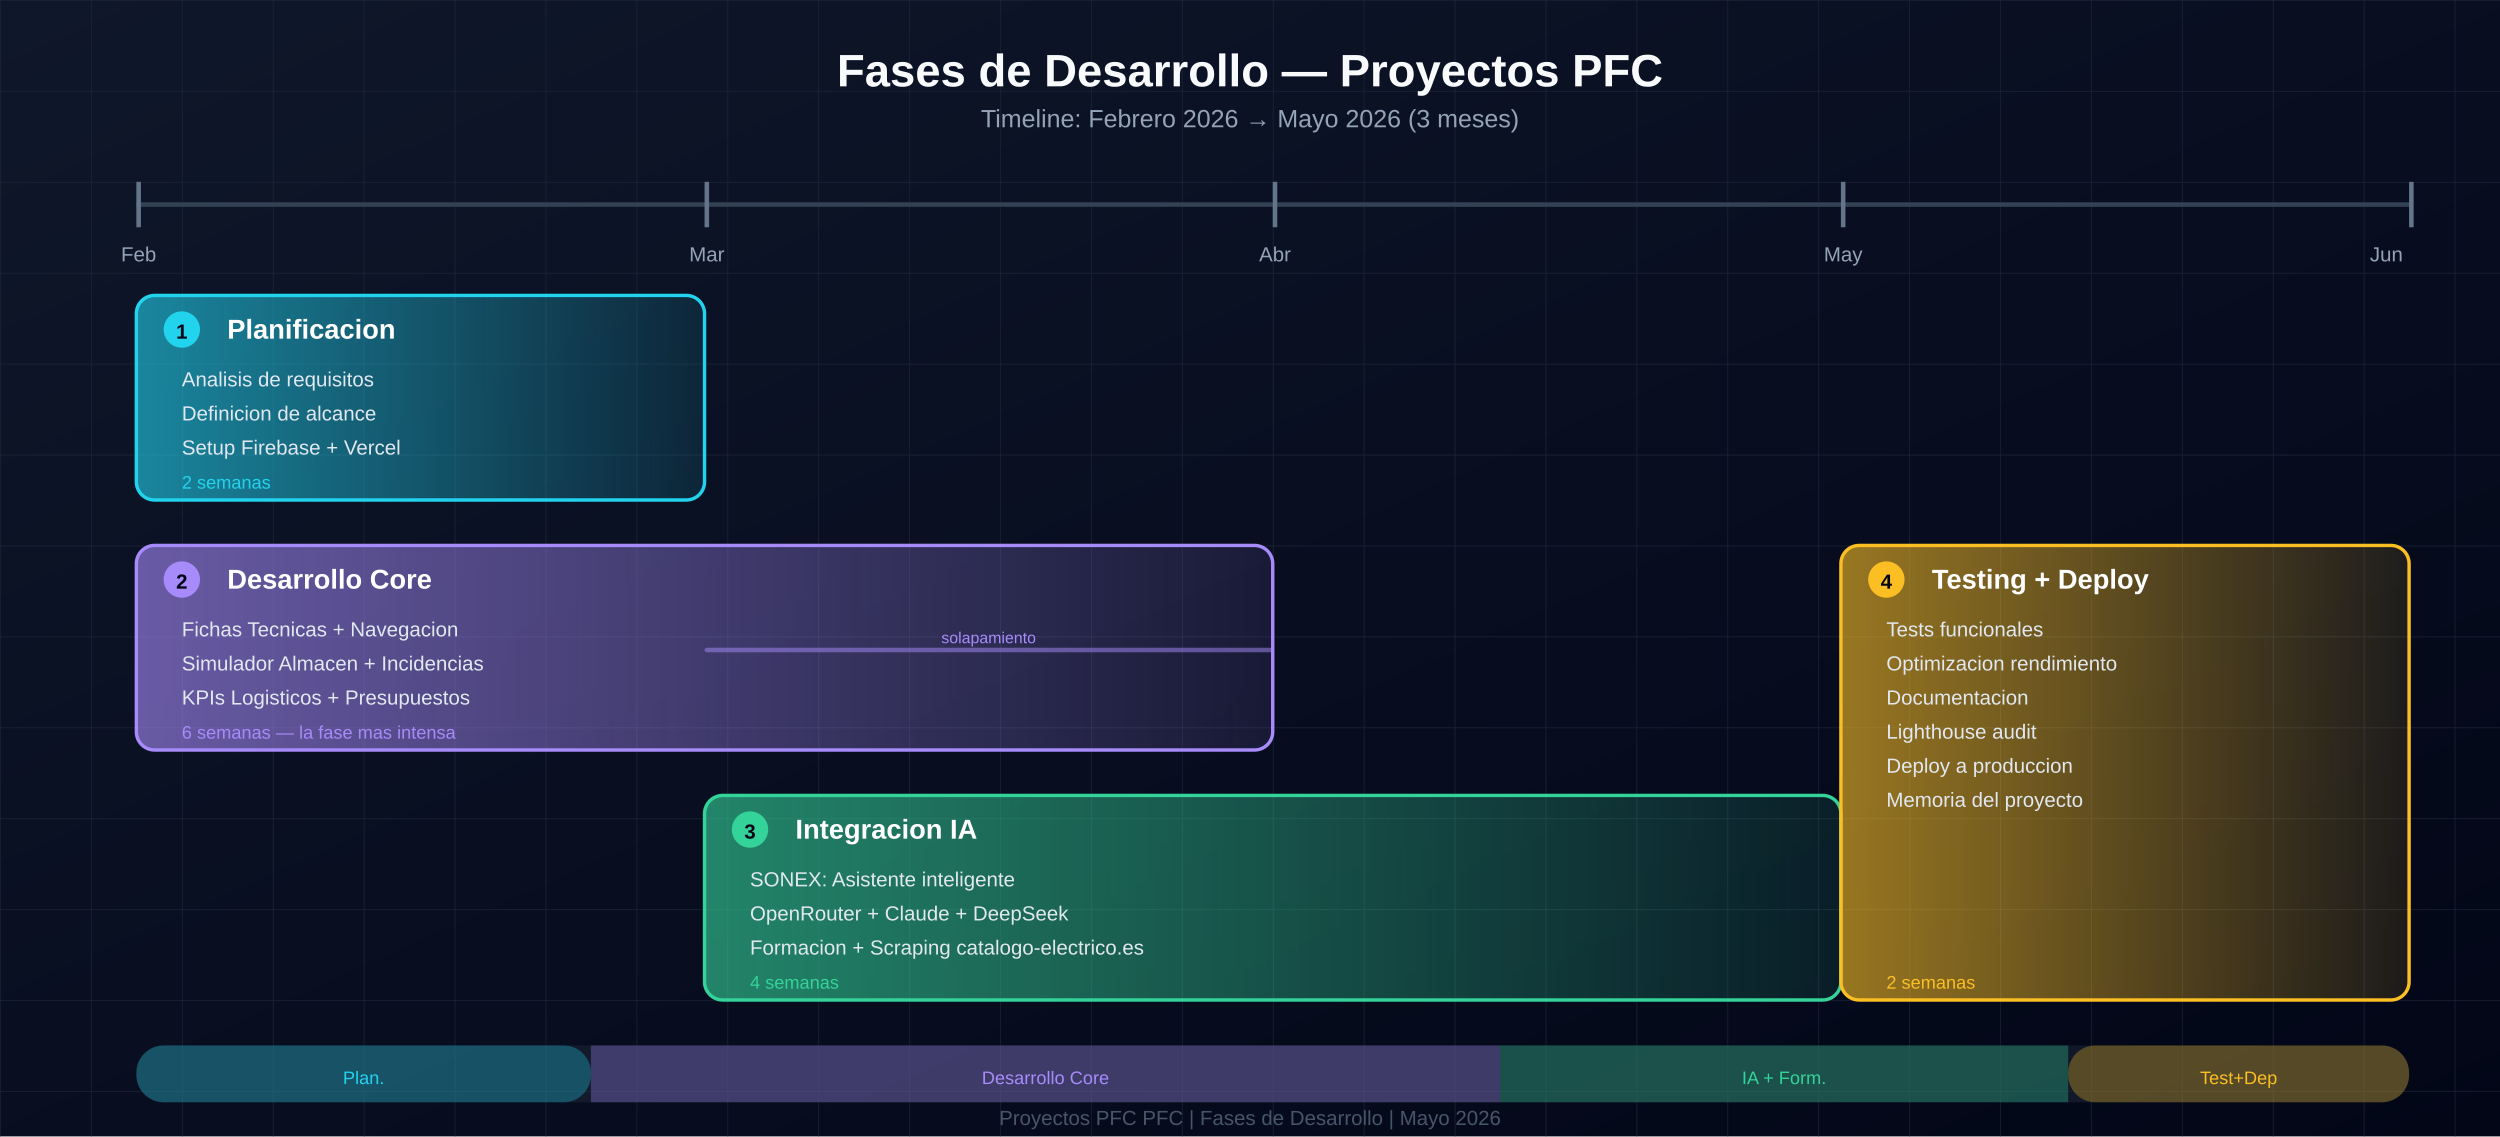
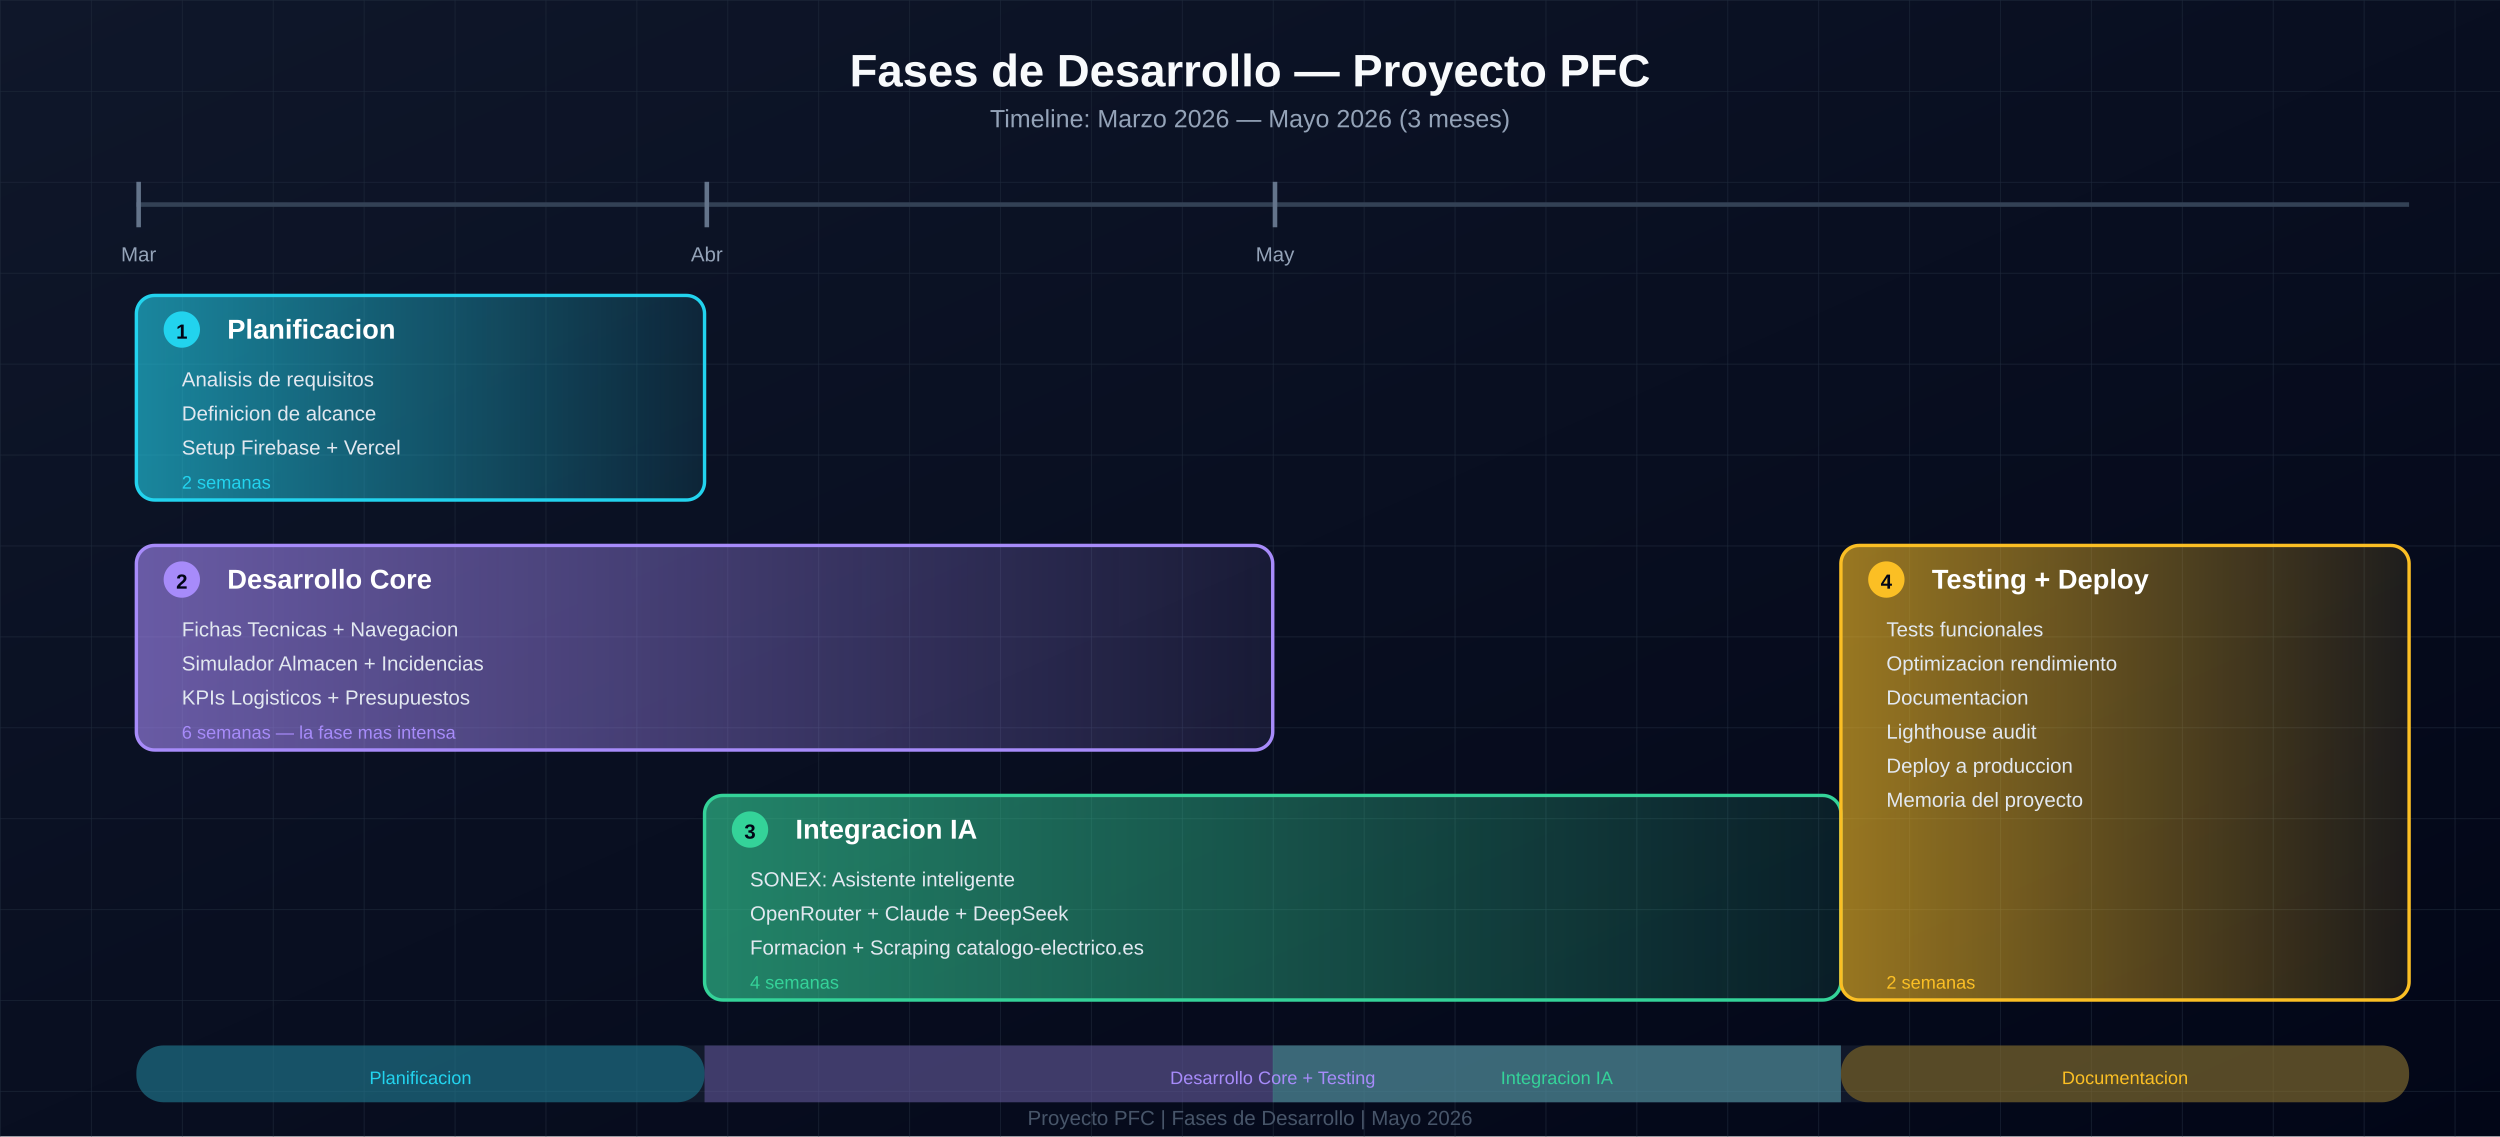
<svg xmlns="http://www.w3.org/2000/svg" viewBox="0 0 1100 500" font-family="'Segoe UI', Arial, sans-serif">
  <defs>
    <linearGradient id="bg" x1="0%" y1="0%" x2="100%" y2="100%">
      <stop offset="0%" style="stop-color:#0f172a" />
      <stop offset="100%" style="stop-color:#020617" />
    </linearGradient>
    <pattern id="grid" width="40" height="40" patternUnits="userSpaceOnUse">
      <path d="M 40 0 L 0 0 0 40" fill="none" stroke="#1e293b" stroke-width="0.5" />
    </pattern>
    <linearGradient id="phase1" x1="0%" y1="0%" x2="100%" y2="0%">
      <stop offset="0%" style="stop-color:#22d3ee;stop-opacity:0.6" />
      <stop offset="100%" style="stop-color:#22d3ee;stop-opacity:0.1" />
    </linearGradient>
    <linearGradient id="phase2" x1="0%" y1="0%" x2="100%" y2="0%">
      <stop offset="0%" style="stop-color:#a78bfa;stop-opacity:0.6" />
      <stop offset="100%" style="stop-color:#a78bfa;stop-opacity:0.1" />
    </linearGradient>
    <linearGradient id="phase3" x1="0%" y1="0%" x2="100%" y2="0%">
      <stop offset="0%" style="stop-color:#34d399;stop-opacity:0.6" />
      <stop offset="100%" style="stop-color:#34d399;stop-opacity:0.1" />
    </linearGradient>
    <linearGradient id="phase4" x1="0%" y1="0%" x2="100%" y2="0%">
      <stop offset="0%" style="stop-color:#fbbf24;stop-opacity:0.6" />
      <stop offset="100%" style="stop-color:#fbbf24;stop-opacity:0.1" />
    </linearGradient>
  </defs>
  <rect width="1100" height="500" fill="url(#bg)" />
  <rect width="1100" height="500" fill="url(#grid)" />
-   <text x="550" y="38" fill="#f8fafc" font-size="20" font-weight="700" text-anchor="middle">Fases de Desarrollo — Proyectos PFC</text>
-   <text x="550" y="56" fill="#94a3b8" font-size="11" text-anchor="middle">Timeline: Febrero 2026 → Mayo 2026 (3 meses)</text>
+   <text x="550" y="38" fill="#f8fafc" font-size="20" font-weight="700" text-anchor="middle">Fases de Desarrollo — Proyecto PFC</text>
+   <text x="550" y="56" fill="#94a3b8" font-size="11" text-anchor="middle">Timeline: Marzo 2026 — Mayo 2026 (3 meses)</text>
  <line x1="60" y1="90" x2="1060" y2="90" stroke="#334155" stroke-width="2" />
  <rect x="60" y="80" width="2" height="20" fill="#64748b" />
-   <text x="61" y="115" fill="#94a3b8" font-size="9" text-anchor="middle">Feb</text>
+   <text x="61" y="115" fill="#94a3b8" font-size="9" text-anchor="middle">Mar</text>
  <rect x="310" y="80" width="2" height="20" fill="#64748b" />
-   <text x="311" y="115" fill="#94a3b8" font-size="9" text-anchor="middle">Mar</text>
+   <text x="311" y="115" fill="#94a3b8" font-size="9" text-anchor="middle">Abr</text>
  <rect x="560" y="80" width="2" height="20" fill="#64748b" />
-   <text x="561" y="115" fill="#94a3b8" font-size="9" text-anchor="middle">Abr</text>
-   <rect x="810" y="80" width="2" height="20" fill="#64748b" />
-   <text x="811" y="115" fill="#94a3b8" font-size="9" text-anchor="middle">May</text>
-   <rect x="1060" y="80" width="2" height="20" fill="#64748b" />
-   <text x="1050" y="115" fill="#94a3b8" font-size="9" text-anchor="middle">Jun</text>
+   <text x="561" y="115" fill="#94a3b8" font-size="9" text-anchor="middle">May</text>
  <rect x="60" y="130" width="250" height="90" rx="8" fill="url(#phase1)" stroke="#22d3ee" stroke-width="1.5" />
  <circle cx="80" cy="145" r="8" fill="#22d3ee" />
  <text x="80" y="149" fill="#020617" font-size="9" font-weight="700" text-anchor="middle">1</text>
  <text x="100" y="149" fill="white" font-size="12" font-weight="700">Planificacion</text>
  <text x="80" y="170" fill="#e2e8f0" font-size="9">Analisis de requisitos</text>
  <text x="80" y="185" fill="#e2e8f0" font-size="9">Definicion de alcance</text>
  <text x="80" y="200" fill="#e2e8f0" font-size="9">Setup Firebase + Vercel</text>
  <text x="80" y="215" fill="#22d3ee" font-size="8">2 semanas</text>
  <rect x="60" y="240" width="500" height="90" rx="8" fill="url(#phase2)" stroke="#a78bfa" stroke-width="1.5" />
  <circle cx="80" cy="255" r="8" fill="#a78bfa" />
  <text x="80" y="259" fill="#020617" font-size="9" font-weight="700" text-anchor="middle">2</text>
  <text x="100" y="259" fill="white" font-size="12" font-weight="700">Desarrollo Core</text>
  <text x="80" y="280" fill="#e2e8f0" font-size="9">Fichas Tecnicas + Navegacion</text>
  <text x="80" y="295" fill="#e2e8f0" font-size="9">Simulador Almacen + Incidencias</text>
  <text x="80" y="310" fill="#e2e8f0" font-size="9">KPIs Logisticos + Presupuestos</text>
  <text x="80" y="325" fill="#a78bfa" font-size="8">6 semanas — la fase mas intensa</text>
  <rect x="310" y="350" width="500" height="90" rx="8" fill="url(#phase3)" stroke="#34d399" stroke-width="1.5" />
  <circle cx="330" cy="365" r="8" fill="#34d399" />
  <text x="330" y="369" fill="#020617" font-size="9" font-weight="700" text-anchor="middle">3</text>
  <text x="350" y="369" fill="white" font-size="12" font-weight="700">Integracion IA</text>
  <text x="330" y="390" fill="#e2e8f0" font-size="9">SONEX: Asistente inteligente</text>
  <text x="330" y="405" fill="#e2e8f0" font-size="9">OpenRouter + Claude + DeepSeek</text>
  <text x="330" y="420" fill="#e2e8f0" font-size="9">Formacion + Scraping catalogo-electrico.es</text>
  <text x="330" y="435" fill="#34d399" font-size="8">4 semanas</text>
  <rect x="810" y="240" width="250" height="200" rx="8" fill="url(#phase4)" stroke="#fbbf24" stroke-width="1.5" />
  <circle cx="830" cy="255" r="8" fill="#fbbf24" />
  <text x="830" y="259" fill="#020617" font-size="9" font-weight="700" text-anchor="middle">4</text>
  <text x="850" y="259" fill="white" font-size="12" font-weight="700">Testing + Deploy</text>
  <text x="830" y="280" fill="#e2e8f0" font-size="9">Tests funcionales</text>
  <text x="830" y="295" fill="#e2e8f0" font-size="9">Optimizacion rendimiento</text>
  <text x="830" y="310" fill="#e2e8f0" font-size="9">Documentacion</text>
  <text x="830" y="325" fill="#e2e8f0" font-size="9">Lighthouse audit</text>
  <text x="830" y="340" fill="#e2e8f0" font-size="9">Deploy a produccion</text>
  <text x="830" y="355" fill="#e2e8f0" font-size="9">Memoria del proyecto</text>
  <text x="830" y="435" fill="#fbbf24" font-size="8">2 semanas</text>
-   <rect x="310" y="285" width="250" height="2" rx="1" fill="#a78bfa" opacity="0.5" />
-   <text x="435" y="283" fill="#a78bfa" font-size="7" text-anchor="middle">solapamiento</text>
  <rect x="60" y="460" width="1000" height="25" rx="12" fill="rgba(30, 41, 59, 0.5)" />
-   <rect x="60" y="460" width="200" height="25" rx="12" fill="rgba(34, 211, 238, 0.3)" />
-   <rect x="260" y="460" width="400" height="25" rx="0" fill="rgba(167, 139, 250, 0.3)" />
-   <rect x="660" y="460" width="250" height="25" rx="0" fill="rgba(52, 211, 153, 0.3)" />
-   <rect x="910" y="460" width="150" height="25" rx="12" fill="rgba(251, 191, 36, 0.3)" />
-   <text x="160" y="477" fill="#22d3ee" font-size="8" text-anchor="middle">Plan.</text>
-   <text x="460" y="477" fill="#a78bfa" font-size="8" text-anchor="middle">Desarrollo Core</text>
-   <text x="785" y="477" fill="#34d399" font-size="8" text-anchor="middle">IA + Form.</text>
-   <text x="985" y="477" fill="#fbbf24" font-size="8" text-anchor="middle">Test+Dep</text>
-   <text x="550" y="495" fill="#475569" font-size="9" text-anchor="middle">Proyectos PFC PFC | Fases de Desarrollo | Mayo 2026</text>
+   <rect x="60" y="460" width="250" height="25" rx="12" fill="rgba(34, 211, 238, 0.3)" />
+   <rect x="310" y="460" width="500" height="25" rx="0" fill="rgba(167, 139, 250, 0.3)" />
+   <rect x="560" y="460" width="250" height="25" rx="0" fill="rgba(52, 211, 153, 0.3)" />
+   <rect x="810" y="460" width="250" height="25" rx="12" fill="rgba(251, 191, 36, 0.3)" />
+   <text x="185" y="477" fill="#22d3ee" font-size="8" text-anchor="middle">Planificacion</text>
+   <text x="560" y="477" fill="#a78bfa" font-size="8" text-anchor="middle">Desarrollo Core + Testing</text>
+   <text x="685" y="477" fill="#34d399" font-size="8" text-anchor="middle">Integracion IA</text>
+   <text x="935" y="477" fill="#fbbf24" font-size="8" text-anchor="middle">Documentacion</text>
+   <text x="550" y="495" fill="#475569" font-size="9" text-anchor="middle">Proyecto PFC | Fases de Desarrollo | Mayo 2026</text>
</svg>
